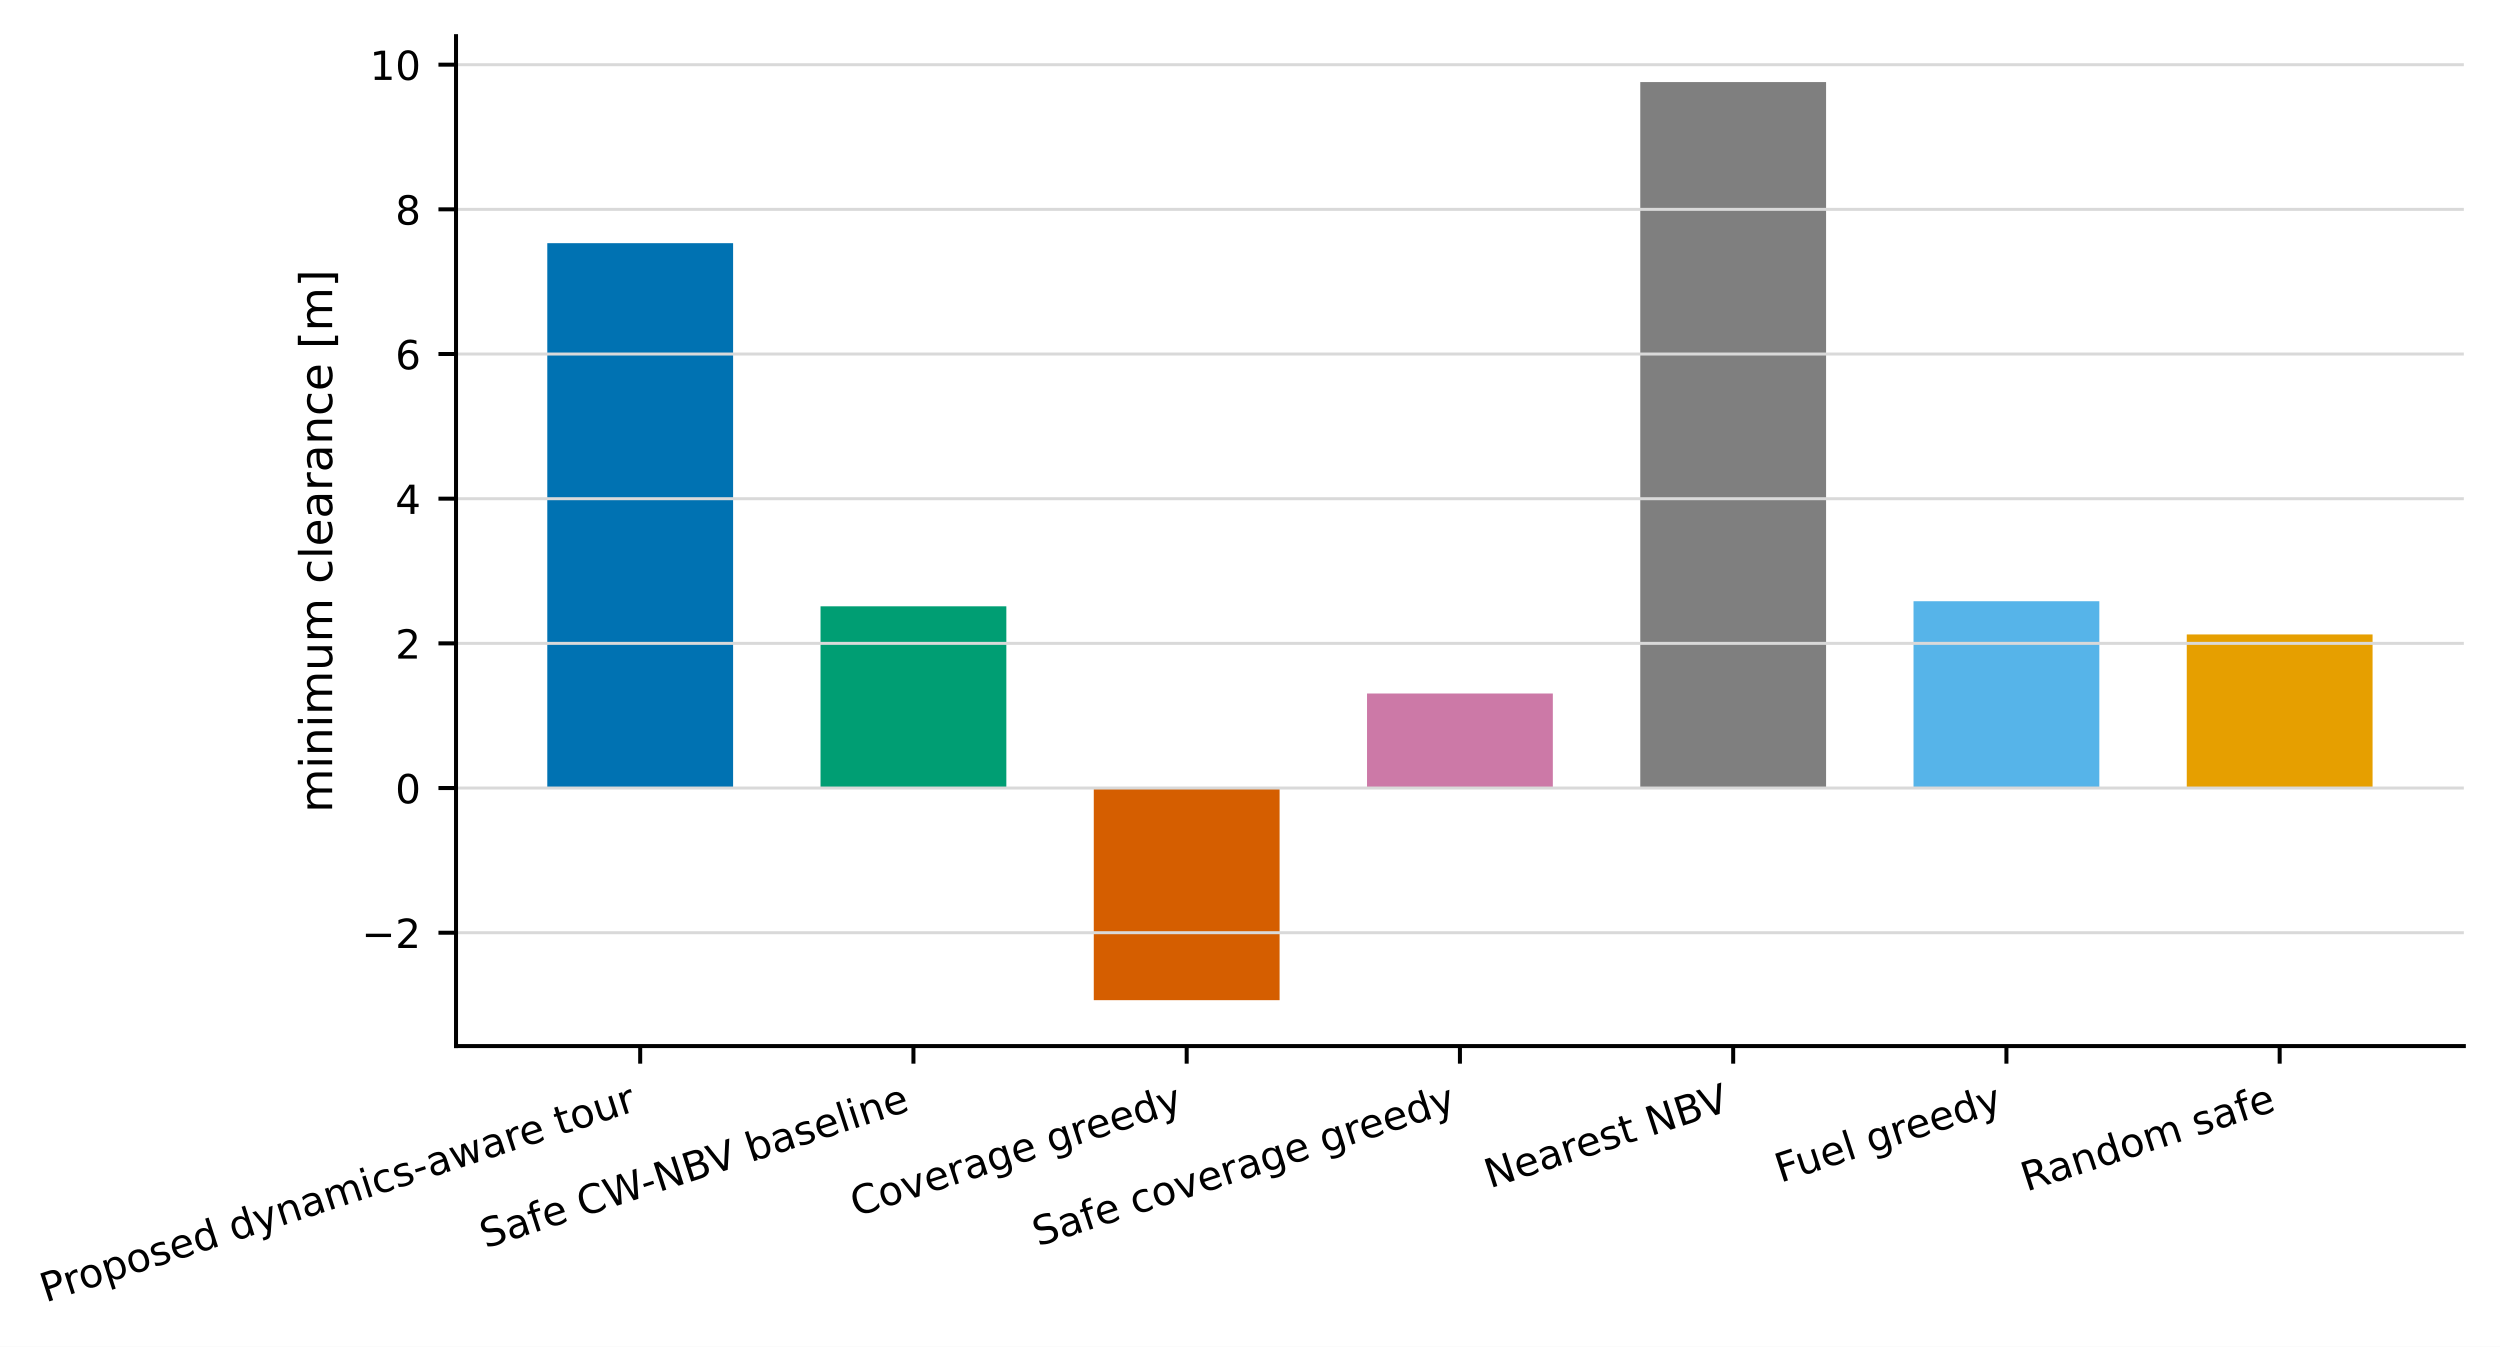
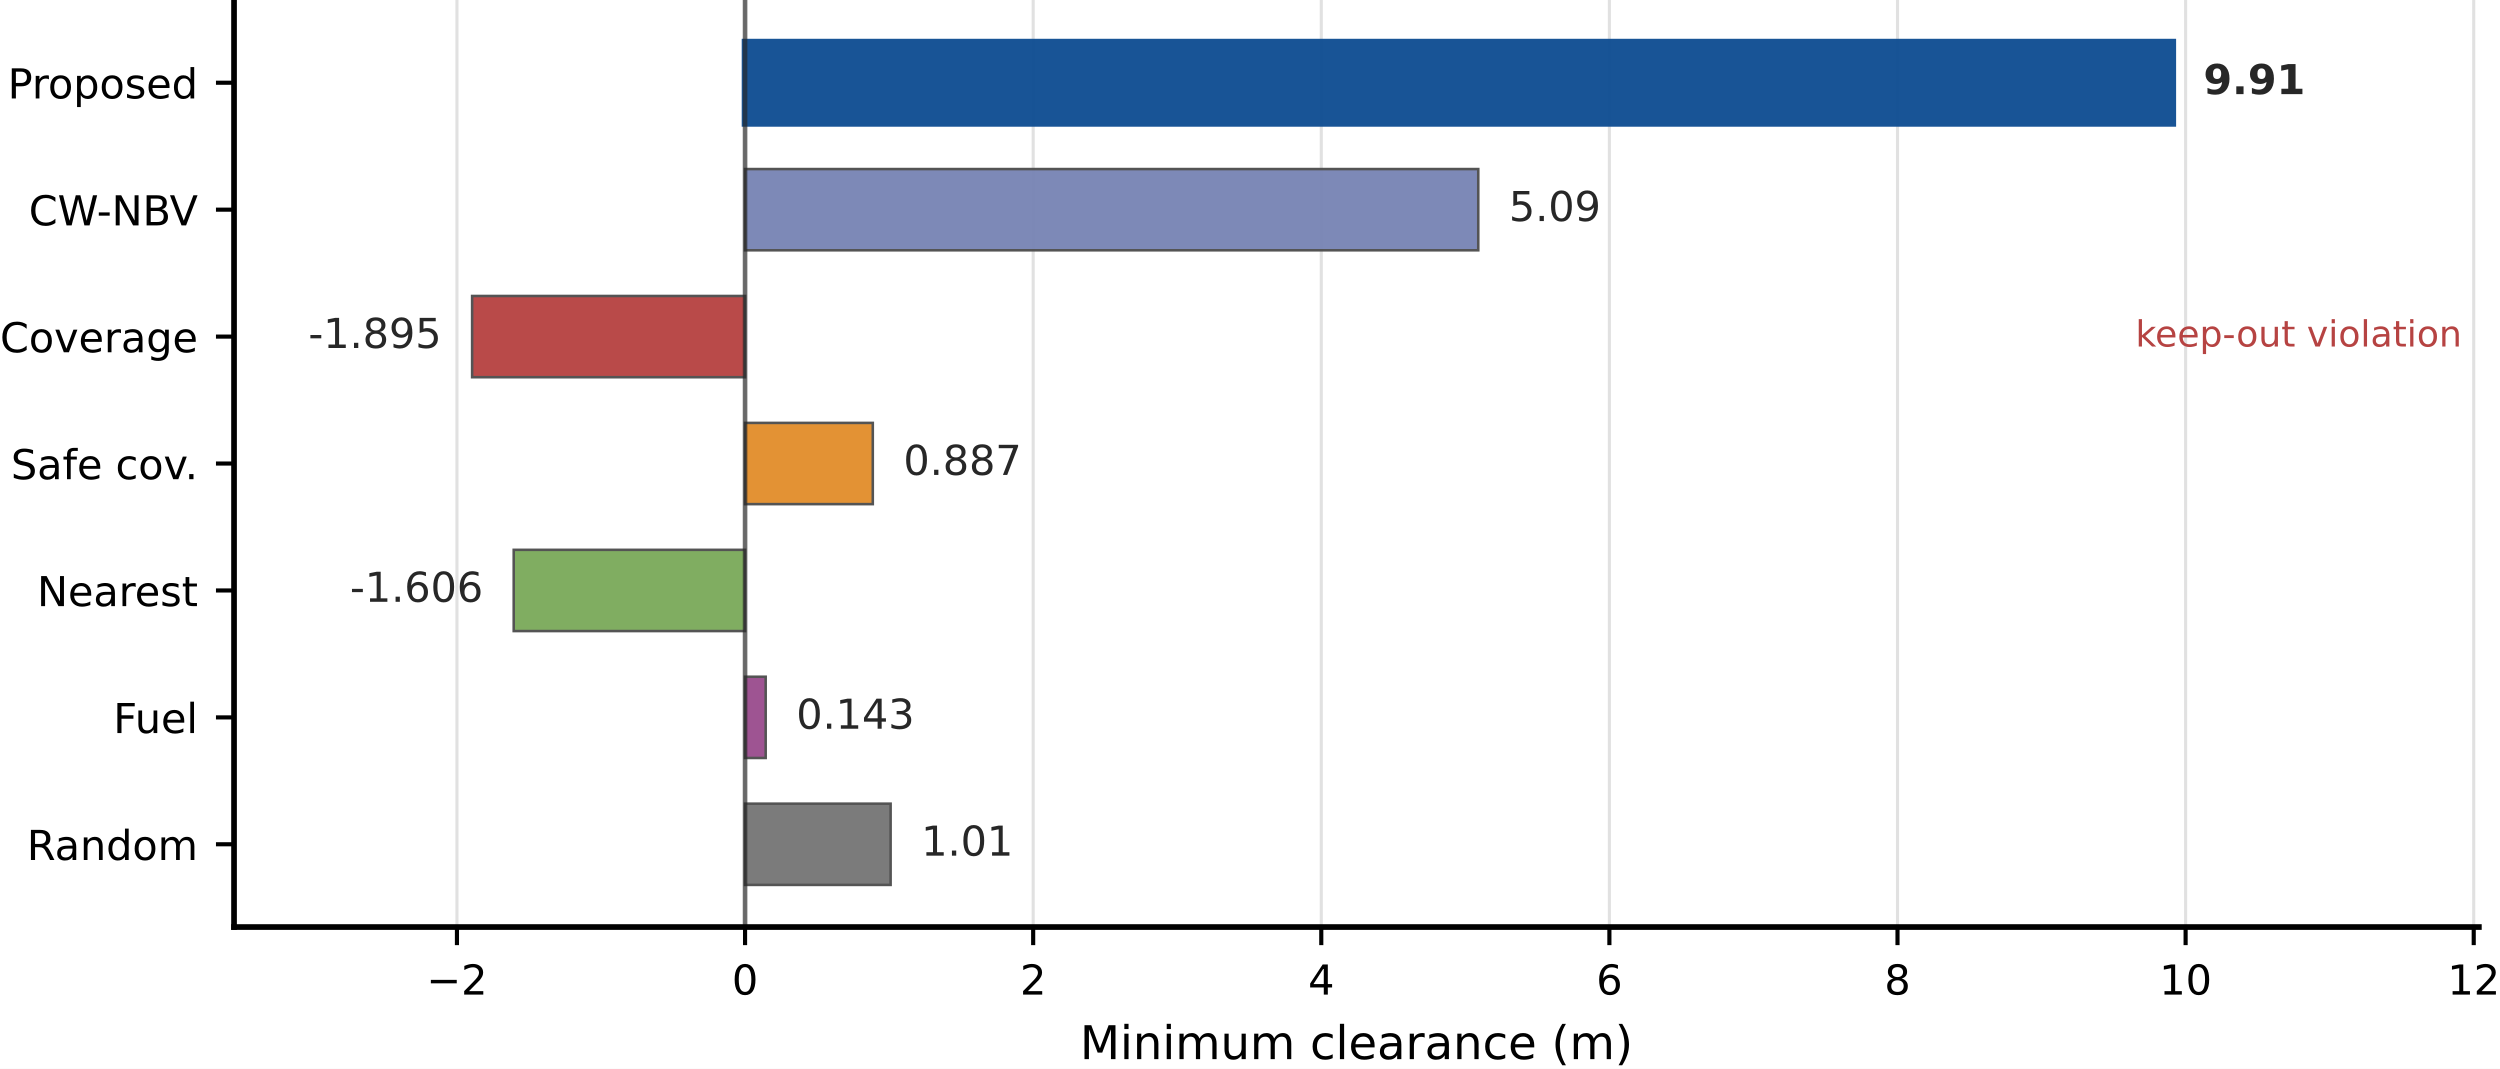
- <svg xmlns="http://www.w3.org/2000/svg" xmlns:xlink="http://www.w3.org/1999/xlink" width="497.759pt" height="268.139pt" viewBox="0 0 497.759 268.139" version="1.1">
+ <svg xmlns="http://www.w3.org/2000/svg" xmlns:xlink="http://www.w3.org/1999/xlink" width="484.23pt" height="207.013pt" viewBox="0 0 484.23 207.013" version="1.1">
  <defs>
    <style type="text/css">*{stroke-linejoin: round; stroke-linecap: butt}</style>
  </defs>
  <g id="figure_1">
    <g id="patch_1">
-       <path d="M 0 268.139  L 497.759 268.139  L 497.759 0  L 0 0  z " style="fill: #ffffff" />
+       <path d="M 0 207.013  L 484.23 207.013  L 484.23 0  L 0 0  z " style="fill: #ffffff" />
    </g>
    <g id="axes_1">
      <g id="patch_2">
-         <path d="M 90.796 208.277  L 490.559 208.277  L 490.559 7.2  L 90.796 7.2  z " style="fill: #ffffff" />
-       </g>
-       <g id="patch_3">
-         <path d="M 108.967 156.901  L 145.962 156.901  L 145.962 48.417  L 108.967 48.417  z " clip-path="url(#p8c9009cd09)" style="fill: #0072b2" />
-       </g>
-       <g id="patch_4">
-         <path d="M 163.371 156.901  L 200.366 156.901  L 200.366 120.719  L 163.371 120.719  z " clip-path="url(#p8c9009cd09)" style="fill: #009e73" />
-       </g>
-       <g id="patch_5">
-         <path d="M 217.775 156.901  L 254.771 156.901  L 254.771 199.137  L 217.775 199.137  z " clip-path="url(#p8c9009cd09)" style="fill: #d55e00" />
-       </g>
-       <g id="patch_6">
-         <path d="M 272.18 156.901  L 309.175 156.901  L 309.175 138.078  L 272.18 138.078  z " clip-path="url(#p8c9009cd09)" style="fill: #cc79a7" />
-       </g>
-       <g id="patch_7">
-         <path d="M 326.584 156.901  L 363.579 156.901  L 363.579 16.34  L 326.584 16.34  z " clip-path="url(#p8c9009cd09)" style="fill: #7f7f7f" />
-       </g>
-       <g id="patch_8">
-         <path d="M 380.989 156.901  L 417.984 156.901  L 417.984 119.707  L 380.989 119.707  z " clip-path="url(#p8c9009cd09)" style="fill: #56b4e9" />
-       </g>
-       <g id="patch_9">
-         <path d="M 435.393 156.901  L 472.388 156.901  L 472.388 126.321  L 435.393 126.321  z " clip-path="url(#p8c9009cd09)" style="fill: #e69f00" />
+         <path d="M 45.331 179.56  L 480.135 179.56  L 480.135 -0  L 45.331 -0  z " style="fill: #ffffff" />
      </g>
      <g id="matplotlib.axis_1">
        <g id="xtick_1">
          <g id="line2d_1">
+             <path d="M 88.507 179.56  L 88.507 -0  " clip-path="url(#p28e7ca9b6f)" style="fill: none; stroke: #e1e1e1; stroke-width: 0.6; stroke-linecap: square" />
+           </g>
+           <g id="line2d_2">
            <defs>
-               <path id="mb254f33fc0" d="M 0 0  L 0 3.5  " style="stroke: #000000; stroke-width: 0.8" />
+               <path id="m71612ead9d" d="M 0 0  L 0 3.5  " style="stroke: #000000; stroke-width: 0.8" />
            </defs>
            <g>
-               <use xlink:href="#mb254f33fc0" x="127.464" y="208.277" style="stroke: #000000; stroke-width: 0.8" />
+               <use xlink:href="#m71612ead9d" x="88.507" y="179.56" style="stroke: #000000; stroke-width: 0.8" />
            </g>
          </g>
          <g id="text_1">
-             <g transform="translate(9.078437 259.3566) rotate(-18) scale(0.08 -0.08)">
-               <defs>
-                 <path id="DejaVuSans-50" d="M 1259 4147  L 1259 2394  L 2053 2394  Q 2494 2394 2734 2622  Q 2975 2850 2975 3272  Q 2975 3691 2734 3919  Q 2494 4147 2053 4147  L 1259 4147  z M 628 4666  L 2053 4666  Q 2838 4666 3239 4311  Q 3641 3956 3641 3272  Q 3641 2581 3239 2228  Q 2838 1875 2053 1875  L 1259 1875  L 1259 0  L 628 0  L 628 4666  z " transform="scale(0.015625)" />
-                 <path id="DejaVuSans-72" d="M 2631 2963  Q 2534 3019 2420 3045  Q 2306 3072 2169 3072  Q 1681 3072 1420 2755  Q 1159 2438 1159 1844  L 1159 0  L 581 0  L 581 3500  L 1159 3500  L 1159 2956  Q 1341 3275 1631 3429  Q 1922 3584 2338 3584  Q 2397 3584 2469 3576  Q 2541 3569 2628 3553  L 2631 2963  z " transform="scale(0.015625)" />
-                 <path id="DejaVuSans-6f" d="M 1959 3097  Q 1497 3097 1228 2736  Q 959 2375 959 1747  Q 959 1119 1226 758  Q 1494 397 1959 397  Q 2419 397 2687 759  Q 2956 1122 2956 1747  Q 2956 2369 2687 2733  Q 2419 3097 1959 3097  z M 1959 3584  Q 2709 3584 3137 3096  Q 3566 2609 3566 1747  Q 3566 888 3137 398  Q 2709 -91 1959 -91  Q 1206 -91 779 398  Q 353 888 353 1747  Q 353 2609 779 3096  Q 1206 3584 1959 3584  z " transform="scale(0.015625)" />
-                 <path id="DejaVuSans-70" d="M 1159 525  L 1159 -1331  L 581 -1331  L 581 3500  L 1159 3500  L 1159 2969  Q 1341 3281 1617 3432  Q 1894 3584 2278 3584  Q 2916 3584 3314 3078  Q 3713 2572 3713 1747  Q 3713 922 3314 415  Q 2916 -91 2278 -91  Q 1894 -91 1617 61  Q 1341 213 1159 525  z M 3116 1747  Q 3116 2381 2855 2742  Q 2594 3103 2138 3103  Q 1681 3103 1420 2742  Q 1159 2381 1159 1747  Q 1159 1113 1420 752  Q 1681 391 2138 391  Q 2594 391 2855 752  Q 3116 1113 3116 1747  z " transform="scale(0.015625)" />
-                 <path id="DejaVuSans-73" d="M 2834 3397  L 2834 2853  Q 2591 2978 2328 3040  Q 2066 3103 1784 3103  Q 1356 3103 1142 2972  Q 928 2841 928 2578  Q 928 2378 1081 2264  Q 1234 2150 1697 2047  L 1894 2003  Q 2506 1872 2764 1633  Q 3022 1394 3022 966  Q 3022 478 2636 193  Q 2250 -91 1575 -91  Q 1294 -91 989 -36  Q 684 19 347 128  L 347 722  Q 666 556 975 473  Q 1284 391 1588 391  Q 1994 391 2212 530  Q 2431 669 2431 922  Q 2431 1156 2273 1281  Q 2116 1406 1581 1522  L 1381 1569  Q 847 1681 609 1914  Q 372 2147 372 2553  Q 372 3047 722 3315  Q 1072 3584 1716 3584  Q 2034 3584 2315 3537  Q 2597 3491 2834 3397  z " transform="scale(0.015625)" />
-                 <path id="DejaVuSans-65" d="M 3597 1894  L 3597 1613  L 953 1613  Q 991 1019 1311 708  Q 1631 397 2203 397  Q 2534 397 2845 478  Q 3156 559 3463 722  L 3463 178  Q 3153 47 2828 -22  Q 2503 -91 2169 -91  Q 1331 -91 842 396  Q 353 884 353 1716  Q 353 2575 817 3079  Q 1281 3584 2069 3584  Q 2775 3584 3186 3129  Q 3597 2675 3597 1894  z M 3022 2063  Q 3016 2534 2758 2815  Q 2500 3097 2075 3097  Q 1594 3097 1305 2825  Q 1016 2553 972 2059  L 3022 2063  z " transform="scale(0.015625)" />
-                 <path id="DejaVuSans-64" d="M 2906 2969  L 2906 4863  L 3481 4863  L 3481 0  L 2906 0  L 2906 525  Q 2725 213 2448 61  Q 2172 -91 1784 -91  Q 1150 -91 751 415  Q 353 922 353 1747  Q 353 2572 751 3078  Q 1150 3584 1784 3584  Q 2172 3584 2448 3432  Q 2725 3281 2906 2969  z M 947 1747  Q 947 1113 1208 752  Q 1469 391 1925 391  Q 2381 391 2643 752  Q 2906 1113 2906 1747  Q 2906 2381 2643 2742  Q 2381 3103 1925 3103  Q 1469 3103 1208 2742  Q 947 2381 947 1747  z " transform="scale(0.015625)" />
-                 <path id="DejaVuSans-20" transform="scale(0.015625)" />
-                 <path id="DejaVuSans-79" d="M 2059 -325  Q 1816 -950 1584 -1140  Q 1353 -1331 966 -1331  L 506 -1331  L 506 -850  L 844 -850  Q 1081 -850 1212 -737  Q 1344 -625 1503 -206  L 1606 56  L 191 3500  L 800 3500  L 1894 763  L 2988 3500  L 3597 3500  L 2059 -325  z " transform="scale(0.015625)" />
-                 <path id="DejaVuSans-6e" d="M 3513 2113  L 3513 0  L 2938 0  L 2938 2094  Q 2938 2591 2744 2837  Q 2550 3084 2163 3084  Q 1697 3084 1428 2787  Q 1159 2491 1159 1978  L 1159 0  L 581 0  L 581 3500  L 1159 3500  L 1159 2956  Q 1366 3272 1645 3428  Q 1925 3584 2291 3584  Q 2894 3584 3203 3211  Q 3513 2838 3513 2113  z " transform="scale(0.015625)" />
-                 <path id="DejaVuSans-61" d="M 2194 1759  Q 1497 1759 1228 1600  Q 959 1441 959 1056  Q 959 750 1161 570  Q 1363 391 1709 391  Q 2188 391 2477 730  Q 2766 1069 2766 1631  L 2766 1759  L 2194 1759  z M 3341 1997  L 3341 0  L 2766 0  L 2766 531  Q 2569 213 2275 61  Q 1981 -91 1556 -91  Q 1019 -91 701 211  Q 384 513 384 1019  Q 384 1609 779 1909  Q 1175 2209 1959 2209  L 2766 2209  L 2766 2266  Q 2766 2663 2505 2880  Q 2244 3097 1772 3097  Q 1472 3097 1187 3025  Q 903 2953 641 2809  L 641 3341  Q 956 3463 1253 3523  Q 1550 3584 1831 3584  Q 2591 3584 2966 3190  Q 3341 2797 3341 1997  z " transform="scale(0.015625)" />
-                 <path id="DejaVuSans-6d" d="M 3328 2828  Q 3544 3216 3844 3400  Q 4144 3584 4550 3584  Q 5097 3584 5394 3201  Q 5691 2819 5691 2113  L 5691 0  L 5113 0  L 5113 2094  Q 5113 2597 4934 2840  Q 4756 3084 4391 3084  Q 3944 3084 3684 2787  Q 3425 2491 3425 1978  L 3425 0  L 2847 0  L 2847 2094  Q 2847 2600 2669 2842  Q 2491 3084 2119 3084  Q 1678 3084 1418 2786  Q 1159 2488 1159 1978  L 1159 0  L 581 0  L 581 3500  L 1159 3500  L 1159 2956  Q 1356 3278 1631 3431  Q 1906 3584 2284 3584  Q 2666 3584 2933 3390  Q 3200 3197 3328 2828  z " transform="scale(0.015625)" />
-                 <path id="DejaVuSans-69" d="M 603 3500  L 1178 3500  L 1178 0  L 603 0  L 603 3500  z M 603 4863  L 1178 4863  L 1178 4134  L 603 4134  L 603 4863  z " transform="scale(0.015625)" />
-                 <path id="DejaVuSans-63" d="M 3122 3366  L 3122 2828  Q 2878 2963 2633 3030  Q 2388 3097 2138 3097  Q 1578 3097 1268 2742  Q 959 2388 959 1747  Q 959 1106 1268 751  Q 1578 397 2138 397  Q 2388 397 2633 464  Q 2878 531 3122 666  L 3122 134  Q 2881 22 2623 -34  Q 2366 -91 2075 -91  Q 1284 -91 818 406  Q 353 903 353 1747  Q 353 2603 823 3093  Q 1294 3584 2113 3584  Q 2378 3584 2631 3529  Q 2884 3475 3122 3366  z " transform="scale(0.015625)" />
-                 <path id="DejaVuSans-2d" d="M 313 2009  L 1997 2009  L 1997 1497  L 313 1497  L 313 2009  z " transform="scale(0.015625)" />
-                 <path id="DejaVuSans-77" d="M 269 3500  L 844 3500  L 1563 769  L 2278 3500  L 2956 3500  L 3675 769  L 4391 3500  L 4966 3500  L 4050 0  L 3372 0  L 2619 2869  L 1863 0  L 1184 0  L 269 3500  z " transform="scale(0.015625)" />
-                 <path id="DejaVuSans-74" d="M 1172 4494  L 1172 3500  L 2356 3500  L 2356 3053  L 1172 3053  L 1172 1153  Q 1172 725 1289 603  Q 1406 481 1766 481  L 2356 481  L 2356 0  L 1766 0  Q 1100 0 847 248  Q 594 497 594 1153  L 594 3053  L 172 3053  L 172 3500  L 594 3500  L 594 4494  L 1172 4494  z " transform="scale(0.015625)" />
-                 <path id="DejaVuSans-75" d="M 544 1381  L 544 3500  L 1119 3500  L 1119 1403  Q 1119 906 1312 657  Q 1506 409 1894 409  Q 2359 409 2629 706  Q 2900 1003 2900 1516  L 2900 3500  L 3475 3500  L 3475 0  L 2900 0  L 2900 538  Q 2691 219 2414 64  Q 2138 -91 1772 -91  Q 1169 -91 856 284  Q 544 659 544 1381  z M 1991 3584  L 1991 3584  z " transform="scale(0.015625)" />
-               </defs>
-               <use xlink:href="#DejaVuSans-50" />
-               <use xlink:href="#DejaVuSans-72" x="58.553" />
-               <use xlink:href="#DejaVuSans-6f" x="97.416" />
-               <use xlink:href="#DejaVuSans-70" x="158.598" />
-               <use xlink:href="#DejaVuSans-6f" x="222.074" />
-               <use xlink:href="#DejaVuSans-73" x="283.256" />
-               <use xlink:href="#DejaVuSans-65" x="335.355" />
-               <use xlink:href="#DejaVuSans-64" x="396.879" />
-               <use xlink:href="#DejaVuSans-20" x="460.355" />
-               <use xlink:href="#DejaVuSans-64" x="492.143" />
-               <use xlink:href="#DejaVuSans-79" x="555.619" />
-               <use xlink:href="#DejaVuSans-6e" x="614.799" />
-               <use xlink:href="#DejaVuSans-61" x="678.178" />
-               <use xlink:href="#DejaVuSans-6d" x="739.457" />
-               <use xlink:href="#DejaVuSans-69" x="836.869" />
-               <use xlink:href="#DejaVuSans-63" x="864.652" />
-               <use xlink:href="#DejaVuSans-73" x="919.633" />
-               <use xlink:href="#DejaVuSans-2d" x="971.732" />
-               <use xlink:href="#DejaVuSans-61" x="1007.816" />
-               <use xlink:href="#DejaVuSans-77" x="1069.096" />
-               <use xlink:href="#DejaVuSans-61" x="1150.883" />
-               <use xlink:href="#DejaVuSans-72" x="1212.162" />
-               <use xlink:href="#DejaVuSans-65" x="1251.025" />
-               <use xlink:href="#DejaVuSans-20" x="1312.549" />
-               <use xlink:href="#DejaVuSans-74" x="1344.336" />
-               <use xlink:href="#DejaVuSans-6f" x="1383.545" />
-               <use xlink:href="#DejaVuSans-75" x="1444.727" />
-               <use xlink:href="#DejaVuSans-72" x="1508.105" />
-             </g>
+             <text style="font-size: 8px; font-family: 'DejaVu Sans'; text-anchor: middle" x="88.507" y="192.639" transform="rotate(-0 88.50744 192.6387)">−2</text>
          </g>
        </g>
        <g id="xtick_2">
-           <g id="line2d_2">
-             <g>
-               <use xlink:href="#mb254f33fc0" x="181.869" y="208.277" style="stroke: #000000; stroke-width: 0.8" />
+           <g id="line2d_3">
+             <path d="M 144.312 179.56  L 144.312 -0  " clip-path="url(#p28e7ca9b6f)" style="fill: none; stroke: #e1e1e1; stroke-width: 0.6; stroke-linecap: square" />
+           </g>
+           <g id="line2d_4">
+             <g>
+               <use xlink:href="#m71612ead9d" x="144.312" y="179.56" style="stroke: #000000; stroke-width: 0.8" />
            </g>
          </g>
          <g id="text_2">
-             <g transform="translate(96.64146 248.5827) rotate(-18) scale(0.08 -0.08)">
-               <defs>
-                 <path id="DejaVuSans-53" d="M 3425 4513  L 3425 3897  Q 3066 4069 2747 4153  Q 2428 4238 2131 4238  Q 1616 4238 1336 4038  Q 1056 3838 1056 3469  Q 1056 3159 1242 3001  Q 1428 2844 1947 2747  L 2328 2669  Q 3034 2534 3370 2195  Q 3706 1856 3706 1288  Q 3706 609 3251 259  Q 2797 -91 1919 -91  Q 1588 -91 1214 -16  Q 841 59 441 206  L 441 856  Q 825 641 1194 531  Q 1563 422 1919 422  Q 2459 422 2753 634  Q 3047 847 3047 1241  Q 3047 1584 2836 1778  Q 2625 1972 2144 2069  L 1759 2144  Q 1053 2284 737 2584  Q 422 2884 422 3419  Q 422 4038 858 4394  Q 1294 4750 2059 4750  Q 2388 4750 2728 4690  Q 3069 4631 3425 4513  z " transform="scale(0.015625)" />
-                 <path id="DejaVuSans-66" d="M 2375 4863  L 2375 4384  L 1825 4384  Q 1516 4384 1395 4259  Q 1275 4134 1275 3809  L 1275 3500  L 2222 3500  L 2222 3053  L 1275 3053  L 1275 0  L 697 0  L 697 3053  L 147 3053  L 147 3500  L 697 3500  L 697 3744  Q 697 4328 969 4595  Q 1241 4863 1831 4863  L 2375 4863  z " transform="scale(0.015625)" />
-                 <path id="DejaVuSans-43" d="M 4122 4306  L 4122 3641  Q 3803 3938 3442 4084  Q 3081 4231 2675 4231  Q 1875 4231 1450 3742  Q 1025 3253 1025 2328  Q 1025 1406 1450 917  Q 1875 428 2675 428  Q 3081 428 3442 575  Q 3803 722 4122 1019  L 4122 359  Q 3791 134 3420 21  Q 3050 -91 2638 -91  Q 1578 -91 968 557  Q 359 1206 359 2328  Q 359 3453 968 4101  Q 1578 4750 2638 4750  Q 3056 4750 3426 4639  Q 3797 4528 4122 4306  z " transform="scale(0.015625)" />
-                 <path id="DejaVuSans-57" d="M 213 4666  L 850 4666  L 1831 722  L 2809 4666  L 3519 4666  L 4500 722  L 5478 4666  L 6119 4666  L 4947 0  L 4153 0  L 3169 4050  L 2175 0  L 1381 0  L 213 4666  z " transform="scale(0.015625)" />
-                 <path id="DejaVuSans-4e" d="M 628 4666  L 1478 4666  L 3547 763  L 3547 4666  L 4159 4666  L 4159 0  L 3309 0  L 1241 3903  L 1241 0  L 628 0  L 628 4666  z " transform="scale(0.015625)" />
-                 <path id="DejaVuSans-42" d="M 1259 2228  L 1259 519  L 2272 519  Q 2781 519 3026 730  Q 3272 941 3272 1375  Q 3272 1813 3026 2020  Q 2781 2228 2272 2228  L 1259 2228  z M 1259 4147  L 1259 2741  L 2194 2741  Q 2656 2741 2882 2914  Q 3109 3088 3109 3444  Q 3109 3797 2882 3972  Q 2656 4147 2194 4147  L 1259 4147  z M 628 4666  L 2241 4666  Q 2963 4666 3353 4366  Q 3744 4066 3744 3513  Q 3744 3084 3544 2831  Q 3344 2578 2956 2516  Q 3422 2416 3680 2098  Q 3938 1781 3938 1306  Q 3938 681 3513 340  Q 3088 0 2303 0  L 628 0  L 628 4666  z " transform="scale(0.015625)" />
-                 <path id="DejaVuSans-56" d="M 1831 0  L 50 4666  L 709 4666  L 2188 738  L 3669 4666  L 4325 4666  L 2547 0  L 1831 0  z " transform="scale(0.015625)" />
-                 <path id="DejaVuSans-62" d="M 3116 1747  Q 3116 2381 2855 2742  Q 2594 3103 2138 3103  Q 1681 3103 1420 2742  Q 1159 2381 1159 1747  Q 1159 1113 1420 752  Q 1681 391 2138 391  Q 2594 391 2855 752  Q 3116 1113 3116 1747  z M 1159 2969  Q 1341 3281 1617 3432  Q 1894 3584 2278 3584  Q 2916 3584 3314 3078  Q 3713 2572 3713 1747  Q 3713 922 3314 415  Q 2916 -91 2278 -91  Q 1894 -91 1617 61  Q 1341 213 1159 525  L 1159 0  L 581 0  L 581 4863  L 1159 4863  L 1159 2969  z " transform="scale(0.015625)" />
-                 <path id="DejaVuSans-6c" d="M 603 4863  L 1178 4863  L 1178 0  L 603 0  L 603 4863  z " transform="scale(0.015625)" />
-               </defs>
-               <use xlink:href="#DejaVuSans-53" />
-               <use xlink:href="#DejaVuSans-61" x="63.477" />
-               <use xlink:href="#DejaVuSans-66" x="124.756" />
-               <use xlink:href="#DejaVuSans-65" x="159.961" />
-               <use xlink:href="#DejaVuSans-20" x="221.484" />
-               <use xlink:href="#DejaVuSans-43" x="253.271" />
-               <use xlink:href="#DejaVuSans-57" x="323.096" />
-               <use xlink:href="#DejaVuSans-2d" x="417.973" />
-               <use xlink:href="#DejaVuSans-4e" x="454.057" />
-               <use xlink:href="#DejaVuSans-42" x="528.861" />
-               <use xlink:href="#DejaVuSans-56" x="594.34" />
-               <use xlink:href="#DejaVuSans-20" x="662.748" />
-               <use xlink:href="#DejaVuSans-62" x="694.535" />
-               <use xlink:href="#DejaVuSans-61" x="758.012" />
-               <use xlink:href="#DejaVuSans-73" x="819.291" />
-               <use xlink:href="#DejaVuSans-65" x="871.391" />
-               <use xlink:href="#DejaVuSans-6c" x="932.914" />
-               <use xlink:href="#DejaVuSans-69" x="960.697" />
-               <use xlink:href="#DejaVuSans-6e" x="988.48" />
-               <use xlink:href="#DejaVuSans-65" x="1051.859" />
-             </g>
+             <text style="font-size: 8px; font-family: 'DejaVu Sans'; text-anchor: middle" x="144.312" y="192.639" transform="rotate(-0 144.3121 192.6387)">0</text>
          </g>
        </g>
        <g id="xtick_3">
-           <g id="line2d_3">
-             <g>
-               <use xlink:href="#mb254f33fc0" x="236.273" y="208.277" style="stroke: #000000; stroke-width: 0.8" />
+           <g id="line2d_5">
+             <path d="M 200.117 179.56  L 200.117 -0  " clip-path="url(#p28e7ca9b6f)" style="fill: none; stroke: #e1e1e1; stroke-width: 0.6; stroke-linecap: square" />
+           </g>
+           <g id="line2d_6">
+             <g>
+               <use xlink:href="#m71612ead9d" x="200.117" y="179.56" style="stroke: #000000; stroke-width: 0.8" />
            </g>
          </g>
          <g id="text_3">
-             <g transform="translate(170.4023 242.2934) rotate(-18) scale(0.08 -0.08)">
-               <defs>
-                 <path id="DejaVuSans-76" d="M 191 3500  L 800 3500  L 1894 563  L 2988 3500  L 3597 3500  L 2284 0  L 1503 0  L 191 3500  z " transform="scale(0.015625)" />
-                 <path id="DejaVuSans-67" d="M 2906 1791  Q 2906 2416 2648 2759  Q 2391 3103 1925 3103  Q 1463 3103 1205 2759  Q 947 2416 947 1791  Q 947 1169 1205 825  Q 1463 481 1925 481  Q 2391 481 2648 825  Q 2906 1169 2906 1791  z M 3481 434  Q 3481 -459 3084 -895  Q 2688 -1331 1869 -1331  Q 1566 -1331 1297 -1286  Q 1028 -1241 775 -1147  L 775 -588  Q 1028 -725 1275 -790  Q 1522 -856 1778 -856  Q 2344 -856 2625 -561  Q 2906 -266 2906 331  L 2906 616  Q 2728 306 2450 153  Q 2172 0 1784 0  Q 1141 0 747 490  Q 353 981 353 1791  Q 353 2603 747 3093  Q 1141 3584 1784 3584  Q 2172 3584 2450 3431  Q 2728 3278 2906 2969  L 2906 3500  L 3481 3500  L 3481 434  z " transform="scale(0.015625)" />
-               </defs>
-               <use xlink:href="#DejaVuSans-43" />
-               <use xlink:href="#DejaVuSans-6f" x="69.824" />
-               <use xlink:href="#DejaVuSans-76" x="131.006" />
-               <use xlink:href="#DejaVuSans-65" x="190.186" />
-               <use xlink:href="#DejaVuSans-72" x="251.709" />
-               <use xlink:href="#DejaVuSans-61" x="292.822" />
-               <use xlink:href="#DejaVuSans-67" x="354.102" />
-               <use xlink:href="#DejaVuSans-65" x="417.578" />
-               <use xlink:href="#DejaVuSans-20" x="479.102" />
-               <use xlink:href="#DejaVuSans-67" x="510.889" />
-               <use xlink:href="#DejaVuSans-72" x="574.365" />
-               <use xlink:href="#DejaVuSans-65" x="613.229" />
-               <use xlink:href="#DejaVuSans-65" x="674.752" />
-               <use xlink:href="#DejaVuSans-64" x="736.275" />
-               <use xlink:href="#DejaVuSans-79" x="799.752" />
-             </g>
+             <text style="font-size: 8px; font-family: 'DejaVu Sans'; text-anchor: middle" x="200.117" y="192.639" transform="rotate(-0 200.1168 192.6387)">2</text>
          </g>
        </g>
        <g id="xtick_4">
-           <g id="line2d_4">
-             <g>
-               <use xlink:href="#mb254f33fc0" x="290.677" y="208.277" style="stroke: #000000; stroke-width: 0.8" />
+           <g id="line2d_7">
+             <path d="M 255.921 179.56  L 255.921 -0  " clip-path="url(#p28e7ca9b6f)" style="fill: none; stroke: #e1e1e1; stroke-width: 0.6; stroke-linecap: square" />
+           </g>
+           <g id="line2d_8">
+             <g>
+               <use xlink:href="#m71612ead9d" x="255.921" y="179.56" style="stroke: #000000; stroke-width: 0.8" />
            </g>
          </g>
          <g id="text_4">
-             <g transform="translate(206.6653 248.1879) rotate(-18) scale(0.08 -0.08)">
-               <use xlink:href="#DejaVuSans-53" />
-               <use xlink:href="#DejaVuSans-61" x="63.477" />
-               <use xlink:href="#DejaVuSans-66" x="124.756" />
-               <use xlink:href="#DejaVuSans-65" x="159.961" />
-               <use xlink:href="#DejaVuSans-20" x="221.484" />
-               <use xlink:href="#DejaVuSans-63" x="253.271" />
-               <use xlink:href="#DejaVuSans-6f" x="308.252" />
-               <use xlink:href="#DejaVuSans-76" x="369.434" />
-               <use xlink:href="#DejaVuSans-65" x="428.613" />
-               <use xlink:href="#DejaVuSans-72" x="490.137" />
-               <use xlink:href="#DejaVuSans-61" x="531.25" />
-               <use xlink:href="#DejaVuSans-67" x="592.529" />
-               <use xlink:href="#DejaVuSans-65" x="656.006" />
-               <use xlink:href="#DejaVuSans-20" x="717.529" />
-               <use xlink:href="#DejaVuSans-67" x="749.316" />
-               <use xlink:href="#DejaVuSans-72" x="812.793" />
-               <use xlink:href="#DejaVuSans-65" x="851.656" />
-               <use xlink:href="#DejaVuSans-65" x="913.18" />
-               <use xlink:href="#DejaVuSans-64" x="974.703" />
-               <use xlink:href="#DejaVuSans-79" x="1038.18" />
-             </g>
+             <text style="font-size: 8px; font-family: 'DejaVu Sans'; text-anchor: middle" x="255.921" y="192.639" transform="rotate(-0 255.9214 192.6387)">4</text>
          </g>
        </g>
        <g id="xtick_5">
-           <g id="line2d_5">
-             <g>
-               <use xlink:href="#mb254f33fc0" x="345.082" y="208.277" style="stroke: #000000; stroke-width: 0.8" />
+           <g id="line2d_9">
+             <path d="M 311.726 179.56  L 311.726 -0  " clip-path="url(#p28e7ca9b6f)" style="fill: none; stroke: #e1e1e1; stroke-width: 0.6; stroke-linecap: square" />
+           </g>
+           <g id="line2d_10">
+             <g>
+               <use xlink:href="#m71612ead9d" x="311.726" y="179.56" style="stroke: #000000; stroke-width: 0.8" />
            </g>
          </g>
          <g id="text_5">
-             <g transform="translate(296.6499 236.6272) rotate(-18) scale(0.08 -0.08)">
-               <use xlink:href="#DejaVuSans-4e" />
-               <use xlink:href="#DejaVuSans-65" x="74.805" />
-               <use xlink:href="#DejaVuSans-61" x="136.328" />
-               <use xlink:href="#DejaVuSans-72" x="197.607" />
-               <use xlink:href="#DejaVuSans-65" x="236.471" />
-               <use xlink:href="#DejaVuSans-73" x="297.994" />
-               <use xlink:href="#DejaVuSans-74" x="350.094" />
-               <use xlink:href="#DejaVuSans-20" x="389.303" />
-               <use xlink:href="#DejaVuSans-4e" x="421.09" />
-               <use xlink:href="#DejaVuSans-42" x="495.895" />
-               <use xlink:href="#DejaVuSans-56" x="561.373" />
-             </g>
+             <text style="font-size: 8px; font-family: 'DejaVu Sans'; text-anchor: middle" x="311.726" y="192.639" transform="rotate(-0 311.7261 192.6387)">6</text>
          </g>
        </g>
        <g id="xtick_6">
-           <g id="line2d_6">
-             <g>
-               <use xlink:href="#mb254f33fc0" x="399.486" y="208.277" style="stroke: #000000; stroke-width: 0.8" />
+           <g id="line2d_11">
+             <path d="M 367.531 179.56  L 367.531 -0  " clip-path="url(#p28e7ca9b6f)" style="fill: none; stroke: #e1e1e1; stroke-width: 0.6; stroke-linecap: square" />
+           </g>
+           <g id="line2d_12">
+             <g>
+               <use xlink:href="#m71612ead9d" x="367.531" y="179.56" style="stroke: #000000; stroke-width: 0.8" />
            </g>
          </g>
          <g id="text_6">
-             <g transform="translate(354.496 235.5089) rotate(-18) scale(0.08 -0.08)">
-               <defs>
-                 <path id="DejaVuSans-46" d="M 628 4666  L 3309 4666  L 3309 4134  L 1259 4134  L 1259 2759  L 3109 2759  L 3109 2228  L 1259 2228  L 1259 0  L 628 0  L 628 4666  z " transform="scale(0.015625)" />
-               </defs>
-               <use xlink:href="#DejaVuSans-46" />
-               <use xlink:href="#DejaVuSans-75" x="52.02" />
-               <use xlink:href="#DejaVuSans-65" x="115.398" />
-               <use xlink:href="#DejaVuSans-6c" x="176.922" />
-               <use xlink:href="#DejaVuSans-20" x="204.705" />
-               <use xlink:href="#DejaVuSans-67" x="236.492" />
-               <use xlink:href="#DejaVuSans-72" x="299.969" />
-               <use xlink:href="#DejaVuSans-65" x="338.832" />
-               <use xlink:href="#DejaVuSans-65" x="400.355" />
-               <use xlink:href="#DejaVuSans-64" x="461.879" />
-               <use xlink:href="#DejaVuSans-79" x="525.355" />
-             </g>
+             <text style="font-size: 8px; font-family: 'DejaVu Sans'; text-anchor: middle" x="367.531" y="192.639" transform="rotate(-0 367.5308 192.6387)">8</text>
          </g>
        </g>
        <g id="xtick_7">
-           <g id="line2d_7">
-             <g>
-               <use xlink:href="#mb254f33fc0" x="453.891" y="208.277" style="stroke: #000000; stroke-width: 0.8" />
+           <g id="line2d_13">
+             <path d="M 423.335 179.56  L 423.335 -0  " clip-path="url(#p28e7ca9b6f)" style="fill: none; stroke: #e1e1e1; stroke-width: 0.6; stroke-linecap: square" />
+           </g>
+           <g id="line2d_14">
+             <g>
+               <use xlink:href="#m71612ead9d" x="423.335" y="179.56" style="stroke: #000000; stroke-width: 0.8" />
            </g>
          </g>
          <g id="text_7">
-             <g transform="translate(403.4759 237.2715) rotate(-18) scale(0.08 -0.08)">
-               <defs>
-                 <path id="DejaVuSans-52" d="M 2841 2188  Q 3044 2119 3236 1894  Q 3428 1669 3622 1275  L 4263 0  L 3584 0  L 2988 1197  Q 2756 1666 2539 1819  Q 2322 1972 1947 1972  L 1259 1972  L 1259 0  L 628 0  L 628 4666  L 2053 4666  Q 2853 4666 3247 4331  Q 3641 3997 3641 3322  Q 3641 2881 3436 2590  Q 3231 2300 2841 2188  z M 1259 4147  L 1259 2491  L 2053 2491  Q 2509 2491 2742 2702  Q 2975 2913 2975 3322  Q 2975 3731 2742 3939  Q 2509 4147 2053 4147  L 1259 4147  z " transform="scale(0.015625)" />
-               </defs>
-               <use xlink:href="#DejaVuSans-52" />
-               <use xlink:href="#DejaVuSans-61" x="67.232" />
-               <use xlink:href="#DejaVuSans-6e" x="128.512" />
-               <use xlink:href="#DejaVuSans-64" x="191.891" />
-               <use xlink:href="#DejaVuSans-6f" x="255.367" />
-               <use xlink:href="#DejaVuSans-6d" x="316.549" />
-               <use xlink:href="#DejaVuSans-20" x="413.961" />
-               <use xlink:href="#DejaVuSans-73" x="445.748" />
-               <use xlink:href="#DejaVuSans-61" x="497.848" />
-               <use xlink:href="#DejaVuSans-66" x="559.127" />
-               <use xlink:href="#DejaVuSans-65" x="594.332" />
-             </g>
-           </g>
+             <text style="font-size: 8px; font-family: 'DejaVu Sans'; text-anchor: middle" x="423.335" y="192.639" transform="rotate(-0 423.3354 192.6387)">10</text>
+           </g>
+         </g>
+         <g id="xtick_8">
+           <g id="line2d_15">
+             <path d="M 479.14 179.56  L 479.14 -0  " clip-path="url(#p28e7ca9b6f)" style="fill: none; stroke: #e1e1e1; stroke-width: 0.6; stroke-linecap: square" />
+           </g>
+           <g id="line2d_16">
+             <g>
+               <use xlink:href="#m71612ead9d" x="479.14" y="179.56" style="stroke: #000000; stroke-width: 0.8" />
+             </g>
+           </g>
+           <g id="text_8">
+             <text style="font-size: 8px; font-family: 'DejaVu Sans'; text-anchor: middle" x="479.14" y="192.639" transform="rotate(-0 479.1401 192.6387)">12</text>
+           </g>
+         </g>
+         <g id="text_9">
+           <text style="font-size: 9px; font-family: 'DejaVu Sans'; text-anchor: middle" x="262.733" y="205.141" transform="rotate(-0 262.7331 205.1411)">Minimum clearance (m)</text>
        </g>
      </g>
      <g id="matplotlib.axis_2">
        <g id="ytick_1">
-           <g id="line2d_8">
-             <path d="M 90.796 185.706  L 490.559 185.706  " clip-path="url(#p8c9009cd09)" style="fill: none; stroke: #d9d9d9; stroke-width: 0.6; stroke-linecap: square" />
-           </g>
-           <g id="line2d_9">
+           <g id="line2d_17">
            <defs>
-               <path id="ma275900c8d" d="M 0 0  L -3.5 0  " style="stroke: #000000; stroke-width: 0.8" />
+               <path id="m7e7f189de9" d="M 0 0  L -3.5 0  " style="stroke: #000000; stroke-width: 0.8" />
            </defs>
            <g>
-               <use xlink:href="#ma275900c8d" x="90.796" y="185.706" style="stroke: #000000; stroke-width: 0.8" />
-             </g>
-           </g>
-           <g id="text_8">
-             <g transform="translate(72.00179 188.745) scale(0.08 -0.08)">
-               <defs>
-                 <path id="DejaVuSans-2212" d="M 678 2272  L 4684 2272  L 4684 1741  L 678 1741  L 678 2272  z " transform="scale(0.015625)" />
-                 <path id="DejaVuSans-32" d="M 1228 531  L 3431 531  L 3431 0  L 469 0  L 469 531  Q 828 903 1448 1529  Q 2069 2156 2228 2338  Q 2531 2678 2651 2914  Q 2772 3150 2772 3378  Q 2772 3750 2511 3984  Q 2250 4219 1831 4219  Q 1534 4219 1204 4116  Q 875 4013 500 3803  L 500 4441  Q 881 4594 1212 4672  Q 1544 4750 1819 4750  Q 2544 4750 2975 4387  Q 3406 4025 3406 3419  Q 3406 3131 3298 2873  Q 3191 2616 2906 2266  Q 2828 2175 2409 1742  Q 1991 1309 1228 531  z " transform="scale(0.015625)" />
-               </defs>
-               <use xlink:href="#DejaVuSans-2212" />
-               <use xlink:href="#DejaVuSans-32" x="83.789" />
-             </g>
+               <use xlink:href="#m7e7f189de9" x="45.331" y="16.029" style="stroke: #000000; stroke-width: 0.8" />
+             </g>
+           </g>
+           <g id="text_10">
+             <text style="font-size: 8px; font-family: 'DejaVu Sans'; text-anchor: end" x="38.331" y="19.068" transform="rotate(-0 38.33125 19.06801)">Proposed</text>
          </g>
        </g>
        <g id="ytick_2">
-           <g id="line2d_10">
-             <path d="M 90.796 156.901  L 490.559 156.901  " clip-path="url(#p8c9009cd09)" style="fill: none; stroke: #d9d9d9; stroke-width: 0.6; stroke-linecap: square" />
-           </g>
-           <g id="line2d_11">
-             <g>
-               <use xlink:href="#ma275900c8d" x="90.796" y="156.901" style="stroke: #000000; stroke-width: 0.8" />
-             </g>
-           </g>
-           <g id="text_9">
-             <g transform="translate(78.70554 159.9402) scale(0.08 -0.08)">
-               <defs>
-                 <path id="DejaVuSans-30" d="M 2034 4250  Q 1547 4250 1301 3770  Q 1056 3291 1056 2328  Q 1056 1369 1301 889  Q 1547 409 2034 409  Q 2525 409 2770 889  Q 3016 1369 3016 2328  Q 3016 3291 2770 3770  Q 2525 4250 2034 4250  z M 2034 4750  Q 2819 4750 3233 4129  Q 3647 3509 3647 2328  Q 3647 1150 3233 529  Q 2819 -91 2034 -91  Q 1250 -91 836 529  Q 422 1150 422 2328  Q 422 3509 836 4129  Q 1250 4750 2034 4750  z " transform="scale(0.015625)" />
-               </defs>
-               <use xlink:href="#DejaVuSans-30" />
-             </g>
+           <g id="line2d_18">
+             <g>
+               <use xlink:href="#m7e7f189de9" x="45.331" y="40.612" style="stroke: #000000; stroke-width: 0.8" />
+             </g>
+           </g>
+           <g id="text_11">
+             <text style="font-size: 8px; font-family: 'DejaVu Sans'; text-anchor: end" x="38.331" y="43.652" transform="rotate(-0 38.33125 43.6518)">CW-NBV</text>
          </g>
        </g>
        <g id="ytick_3">
-           <g id="line2d_12">
-             <path d="M 90.796 128.096  L 490.559 128.096  " clip-path="url(#p8c9009cd09)" style="fill: none; stroke: #d9d9d9; stroke-width: 0.6; stroke-linecap: square" />
-           </g>
-           <g id="line2d_13">
-             <g>
-               <use xlink:href="#ma275900c8d" x="90.796" y="128.096" style="stroke: #000000; stroke-width: 0.8" />
-             </g>
-           </g>
-           <g id="text_10">
-             <g transform="translate(78.70554 131.1353) scale(0.08 -0.08)">
-               <use xlink:href="#DejaVuSans-32" />
-             </g>
+           <g id="line2d_19">
+             <g>
+               <use xlink:href="#m7e7f189de9" x="45.331" y="65.196" style="stroke: #000000; stroke-width: 0.8" />
+             </g>
+           </g>
+           <g id="text_12">
+             <text style="font-size: 8px; font-family: 'DejaVu Sans'; text-anchor: end" x="38.331" y="68.236" transform="rotate(-0 38.33125 68.23559)">Coverage</text>
          </g>
        </g>
        <g id="ytick_4">
-           <g id="line2d_14">
-             <path d="M 90.796 99.291  L 490.559 99.291  " clip-path="url(#p8c9009cd09)" style="fill: none; stroke: #d9d9d9; stroke-width: 0.6; stroke-linecap: square" />
-           </g>
-           <g id="line2d_15">
-             <g>
-               <use xlink:href="#ma275900c8d" x="90.796" y="99.291" style="stroke: #000000; stroke-width: 0.8" />
-             </g>
-           </g>
-           <g id="text_11">
-             <g transform="translate(78.70554 102.3305) scale(0.08 -0.08)">
-               <defs>
-                 <path id="DejaVuSans-34" d="M 2419 4116  L 825 1625  L 2419 1625  L 2419 4116  z M 2253 4666  L 3047 4666  L 3047 1625  L 3713 1625  L 3713 1100  L 3047 1100  L 3047 0  L 2419 0  L 2419 1100  L 313 1100  L 313 1709  L 2253 4666  z " transform="scale(0.015625)" />
-               </defs>
-               <use xlink:href="#DejaVuSans-34" />
-             </g>
+           <g id="line2d_20">
+             <g>
+               <use xlink:href="#m7e7f189de9" x="45.331" y="89.78" style="stroke: #000000; stroke-width: 0.8" />
+             </g>
+           </g>
+           <g id="text_13">
+             <text style="font-size: 8px; font-family: 'DejaVu Sans'; text-anchor: end" x="38.331" y="92.819" transform="rotate(-0 38.33125 92.81937)">Safe cov.</text>
          </g>
        </g>
        <g id="ytick_5">
-           <g id="line2d_16">
-             <path d="M 90.796 70.486  L 490.559 70.486  " clip-path="url(#p8c9009cd09)" style="fill: none; stroke: #d9d9d9; stroke-width: 0.6; stroke-linecap: square" />
-           </g>
-           <g id="line2d_17">
-             <g>
-               <use xlink:href="#ma275900c8d" x="90.796" y="70.486" style="stroke: #000000; stroke-width: 0.8" />
-             </g>
-           </g>
-           <g id="text_12">
-             <g transform="translate(78.70554 73.5257) scale(0.08 -0.08)">
-               <defs>
-                 <path id="DejaVuSans-36" d="M 2113 2584  Q 1688 2584 1439 2293  Q 1191 2003 1191 1497  Q 1191 994 1439 701  Q 1688 409 2113 409  Q 2538 409 2786 701  Q 3034 994 3034 1497  Q 3034 2003 2786 2293  Q 2538 2584 2113 2584  z M 3366 4563  L 3366 3988  Q 3128 4100 2886 4159  Q 2644 4219 2406 4219  Q 1781 4219 1451 3797  Q 1122 3375 1075 2522  Q 1259 2794 1537 2939  Q 1816 3084 2150 3084  Q 2853 3084 3261 2657  Q 3669 2231 3669 1497  Q 3669 778 3244 343  Q 2819 -91 2113 -91  Q 1303 -91 875 529  Q 447 1150 447 2328  Q 447 3434 972 4092  Q 1497 4750 2381 4750  Q 2619 4750 2861 4703  Q 3103 4656 3366 4563  z " transform="scale(0.015625)" />
-               </defs>
-               <use xlink:href="#DejaVuSans-36" />
-             </g>
+           <g id="line2d_21">
+             <g>
+               <use xlink:href="#m7e7f189de9" x="45.331" y="114.364" style="stroke: #000000; stroke-width: 0.8" />
+             </g>
+           </g>
+           <g id="text_14">
+             <text style="font-size: 8px; font-family: 'DejaVu Sans'; text-anchor: end" x="38.331" y="117.403" transform="rotate(-0 38.33125 117.4032)">Nearest</text>
          </g>
        </g>
        <g id="ytick_6">
-           <g id="line2d_18">
-             <path d="M 90.796 41.682  L 490.559 41.682  " clip-path="url(#p8c9009cd09)" style="fill: none; stroke: #d9d9d9; stroke-width: 0.6; stroke-linecap: square" />
-           </g>
-           <g id="line2d_19">
-             <g>
-               <use xlink:href="#ma275900c8d" x="90.796" y="41.682" style="stroke: #000000; stroke-width: 0.8" />
-             </g>
-           </g>
-           <g id="text_13">
-             <g transform="translate(78.70554 44.72088) scale(0.08 -0.08)">
-               <defs>
-                 <path id="DejaVuSans-38" d="M 2034 2216  Q 1584 2216 1326 1975  Q 1069 1734 1069 1313  Q 1069 891 1326 650  Q 1584 409 2034 409  Q 2484 409 2743 651  Q 3003 894 3003 1313  Q 3003 1734 2745 1975  Q 2488 2216 2034 2216  z M 1403 2484  Q 997 2584 770 2862  Q 544 3141 544 3541  Q 544 4100 942 4425  Q 1341 4750 2034 4750  Q 2731 4750 3128 4425  Q 3525 4100 3525 3541  Q 3525 3141 3298 2862  Q 3072 2584 2669 2484  Q 3125 2378 3379 2068  Q 3634 1759 3634 1313  Q 3634 634 3220 271  Q 2806 -91 2034 -91  Q 1263 -91 848 271  Q 434 634 434 1313  Q 434 1759 690 2068  Q 947 2378 1403 2484  z M 1172 3481  Q 1172 3119 1398 2916  Q 1625 2713 2034 2713  Q 2441 2713 2670 2916  Q 2900 3119 2900 3481  Q 2900 3844 2670 4047  Q 2441 4250 2034 4250  Q 1625 4250 1398 4047  Q 1172 3844 1172 3481  z " transform="scale(0.015625)" />
-               </defs>
-               <use xlink:href="#DejaVuSans-38" />
-             </g>
+           <g id="line2d_22">
+             <g>
+               <use xlink:href="#m7e7f189de9" x="45.331" y="138.948" style="stroke: #000000; stroke-width: 0.8" />
+             </g>
+           </g>
+           <g id="text_15">
+             <text style="font-size: 8px; font-family: 'DejaVu Sans'; text-anchor: end" x="38.331" y="141.987" transform="rotate(-0 38.33125 141.987)">Fuel</text>
          </g>
        </g>
        <g id="ytick_7">
-           <g id="line2d_20">
-             <path d="M 90.796 12.877  L 490.559 12.877  " clip-path="url(#p8c9009cd09)" style="fill: none; stroke: #d9d9d9; stroke-width: 0.6; stroke-linecap: square" />
-           </g>
-           <g id="line2d_21">
-             <g>
-               <use xlink:href="#ma275900c8d" x="90.796" y="12.877" style="stroke: #000000; stroke-width: 0.8" />
-             </g>
-           </g>
-           <g id="text_14">
-             <g transform="translate(73.61554 15.91605) scale(0.08 -0.08)">
-               <defs>
-                 <path id="DejaVuSans-31" d="M 794 531  L 1825 531  L 1825 4091  L 703 3866  L 703 4441  L 1819 4666  L 2450 4666  L 2450 531  L 3481 531  L 3481 0  L 794 0  L 794 531  z " transform="scale(0.015625)" />
-               </defs>
-               <use xlink:href="#DejaVuSans-31" />
-               <use xlink:href="#DejaVuSans-30" x="63.623" />
-             </g>
-           </g>
-         </g>
-         <g id="text_15">
-           <g transform="translate(66.13007 161.8008) rotate(-90) scale(0.09 -0.09)">
-             <defs>
-               <path id="DejaVuSans-5b" d="M 550 4863  L 1875 4863  L 1875 4416  L 1125 4416  L 1125 -397  L 1875 -397  L 1875 -844  L 550 -844  L 550 4863  z " transform="scale(0.015625)" />
-               <path id="DejaVuSans-5d" d="M 1947 4863  L 1947 -844  L 622 -844  L 622 -397  L 1369 -397  L 1369 4416  L 622 4416  L 622 4863  L 1947 4863  z " transform="scale(0.015625)" />
-             </defs>
-             <use xlink:href="#DejaVuSans-6d" />
-             <use xlink:href="#DejaVuSans-69" x="97.412" />
-             <use xlink:href="#DejaVuSans-6e" x="125.195" />
-             <use xlink:href="#DejaVuSans-69" x="188.574" />
-             <use xlink:href="#DejaVuSans-6d" x="216.357" />
-             <use xlink:href="#DejaVuSans-75" x="313.77" />
-             <use xlink:href="#DejaVuSans-6d" x="377.148" />
-             <use xlink:href="#DejaVuSans-20" x="474.561" />
-             <use xlink:href="#DejaVuSans-63" x="506.348" />
-             <use xlink:href="#DejaVuSans-6c" x="561.328" />
-             <use xlink:href="#DejaVuSans-65" x="589.111" />
-             <use xlink:href="#DejaVuSans-61" x="650.635" />
-             <use xlink:href="#DejaVuSans-72" x="711.914" />
-             <use xlink:href="#DejaVuSans-61" x="753.027" />
-             <use xlink:href="#DejaVuSans-6e" x="814.307" />
-             <use xlink:href="#DejaVuSans-63" x="877.686" />
-             <use xlink:href="#DejaVuSans-65" x="932.666" />
-             <use xlink:href="#DejaVuSans-20" x="994.189" />
-             <use xlink:href="#DejaVuSans-5b" x="1025.977" />
-             <use xlink:href="#DejaVuSans-6d" x="1064.99" />
-             <use xlink:href="#DejaVuSans-5d" x="1162.402" />
-           </g>
-         </g>
+           <g id="line2d_23">
+             <g>
+               <use xlink:href="#m7e7f189de9" x="45.331" y="163.531" style="stroke: #000000; stroke-width: 0.8" />
+             </g>
+           </g>
+           <g id="text_16">
+             <text style="font-size: 8px; font-family: 'DejaVu Sans'; text-anchor: end" x="38.331" y="166.571" transform="rotate(-0 38.33125 166.5707)">Random</text>
+           </g>
+         </g>
+       </g>
+       <g id="patch_3">
+         <path d="M 144.312 8.162  L 420.844 8.162  L 420.844 23.895  L 144.312 23.895  z " clip-path="url(#p28e7ca9b6f)" style="fill: #0f4d92; opacity: 0.96; stroke: #0f4d92; stroke-width: 1.3; stroke-linejoin: miter" />
+       </g>
+       <g id="patch_4">
+         <path d="M 144.312 32.746  L 286.326 32.746  L 286.326 48.479  L 144.312 48.479  z " clip-path="url(#p28e7ca9b6f)" style="fill: #7884b4; opacity: 0.96; stroke: #4d4d4d; stroke-width: 0.5; stroke-linejoin: miter" />
+       </g>
+       <g id="patch_5">
+         <path d="M 144.312 57.329  L 91.447 57.329  L 91.447 73.063  L 144.312 73.063  z " clip-path="url(#p28e7ca9b6f)" style="fill: #b64342; opacity: 0.96; stroke: #4d4d4d; stroke-width: 0.5; stroke-linejoin: miter" />
+       </g>
+       <g id="patch_6">
+         <path d="M 144.312 81.913  L 169.053 81.913  L 169.053 97.647  L 144.312 97.647  z " clip-path="url(#p28e7ca9b6f)" style="fill: #e28e2c; opacity: 0.96; stroke: #4d4d4d; stroke-width: 0.5; stroke-linejoin: miter" />
+       </g>
+       <g id="patch_7">
+         <path d="M 144.312 106.497  L 99.503 106.497  L 99.503 122.231  L 144.312 122.231  z " clip-path="url(#p28e7ca9b6f)" style="fill: #7baa5b; opacity: 0.96; stroke: #4d4d4d; stroke-width: 0.5; stroke-linejoin: miter" />
+       </g>
+       <g id="patch_8">
+         <path d="M 144.312 131.081  L 148.306 131.081  L 148.306 146.814  L 144.312 146.814  z " clip-path="url(#p28e7ca9b6f)" style="fill: #9a4d8e; opacity: 0.96; stroke: #4d4d4d; stroke-width: 0.5; stroke-linejoin: miter" />
+       </g>
+       <g id="patch_9">
+         <path d="M 144.312 155.665  L 172.505 155.665  L 172.505 171.398  L 144.312 171.398  z " clip-path="url(#p28e7ca9b6f)" style="fill: #767676; opacity: 0.96; stroke: #4d4d4d; stroke-width: 0.5; stroke-linejoin: miter" />
+       </g>
+       <g id="line2d_24">
+         <path d="M 144.312 179.56  L 144.312 -0  " clip-path="url(#p28e7ca9b6f)" style="fill: none; stroke: #272727; stroke-opacity: 0.65; stroke-width: 0.9; stroke-linecap: square" />
      </g>
      <g id="patch_10">
-         <path d="M 90.796 208.277  L 90.796 7.2  " style="fill: none; stroke: #000000; stroke-width: 0.8; stroke-linejoin: miter; stroke-linecap: square" />
+         <path d="M 45.331 179.56  L 45.331 -0  " style="fill: none; stroke: #000000; stroke-width: 1.1; stroke-linejoin: miter; stroke-linecap: square" />
      </g>
      <g id="patch_11">
-         <path d="M 90.796 208.277  L 490.559 208.277  " style="fill: none; stroke: #000000; stroke-width: 0.8; stroke-linejoin: miter; stroke-linecap: square" />
+         <path d="M 45.331 179.56  L 480.135 179.56  " style="fill: none; stroke: #000000; stroke-width: 1.1; stroke-linejoin: miter; stroke-linecap: square" />
+       </g>
+       <g id="text_17">
+         <text style="font-weight: 700; font-size: 8px; font-family: 'DejaVu Sans'; text-anchor: start; fill: #272727" x="426.773" y="18.236" transform="rotate(-0 426.7727 18.23613)">9.91</text>
+       </g>
+       <g id="text_18">
+         <text style="font-size: 8px; font-family: 'DejaVu Sans'; text-anchor: start; fill: #272727" x="292.256" y="42.82" transform="rotate(-0 292.2556 42.81992)">5.09</text>
+       </g>
+       <g id="text_19">
+         <text style="font-size: 8px; font-family: 'DejaVu Sans'; text-anchor: end; fill: #272727" x="85.518" y="67.404" transform="rotate(-0 85.51766 67.40371)">-1.895</text>
+       </g>
+       <g id="text_20">
+         <text style="font-size: 7px; font-family: 'DejaVu Sans'; text-anchor: end; fill: #b64342" x="476.841" y="67.128" transform="rotate(-0 476.8411 67.12777)">keep-out violation</text>
+       </g>
+       <g id="text_21">
+         <text style="font-size: 8px; font-family: 'DejaVu Sans'; text-anchor: start; fill: #272727" x="174.982" y="91.987" transform="rotate(-0 174.982 91.9875)">0.887</text>
+       </g>
+       <g id="text_22">
+         <text style="font-size: 8px; font-family: 'DejaVu Sans'; text-anchor: end; fill: #272727" x="93.573" y="116.571" transform="rotate(-0 93.57349 116.5713)">-1.606</text>
+       </g>
+       <g id="text_23">
+         <text style="font-size: 8px; font-family: 'DejaVu Sans'; text-anchor: start; fill: #272727" x="154.235" y="141.155" transform="rotate(-0 154.2355 141.1551)">0.143</text>
+       </g>
+       <g id="text_24">
+         <text style="font-size: 8px; font-family: 'DejaVu Sans'; text-anchor: start; fill: #272727" x="178.435" y="165.739" transform="rotate(-0 178.4345 165.7389)">1.01</text>
      </g>
    </g>
  </g>
  <defs>
-     <clipPath id="p8c9009cd09">
-       <rect x="90.796" y="7.2" width="399.764" height="201.077" />
+     <clipPath id="p28e7ca9b6f">
+       <rect x="45.331" y="-0" width="434.804" height="179.56" />
    </clipPath>
  </defs>
</svg>
